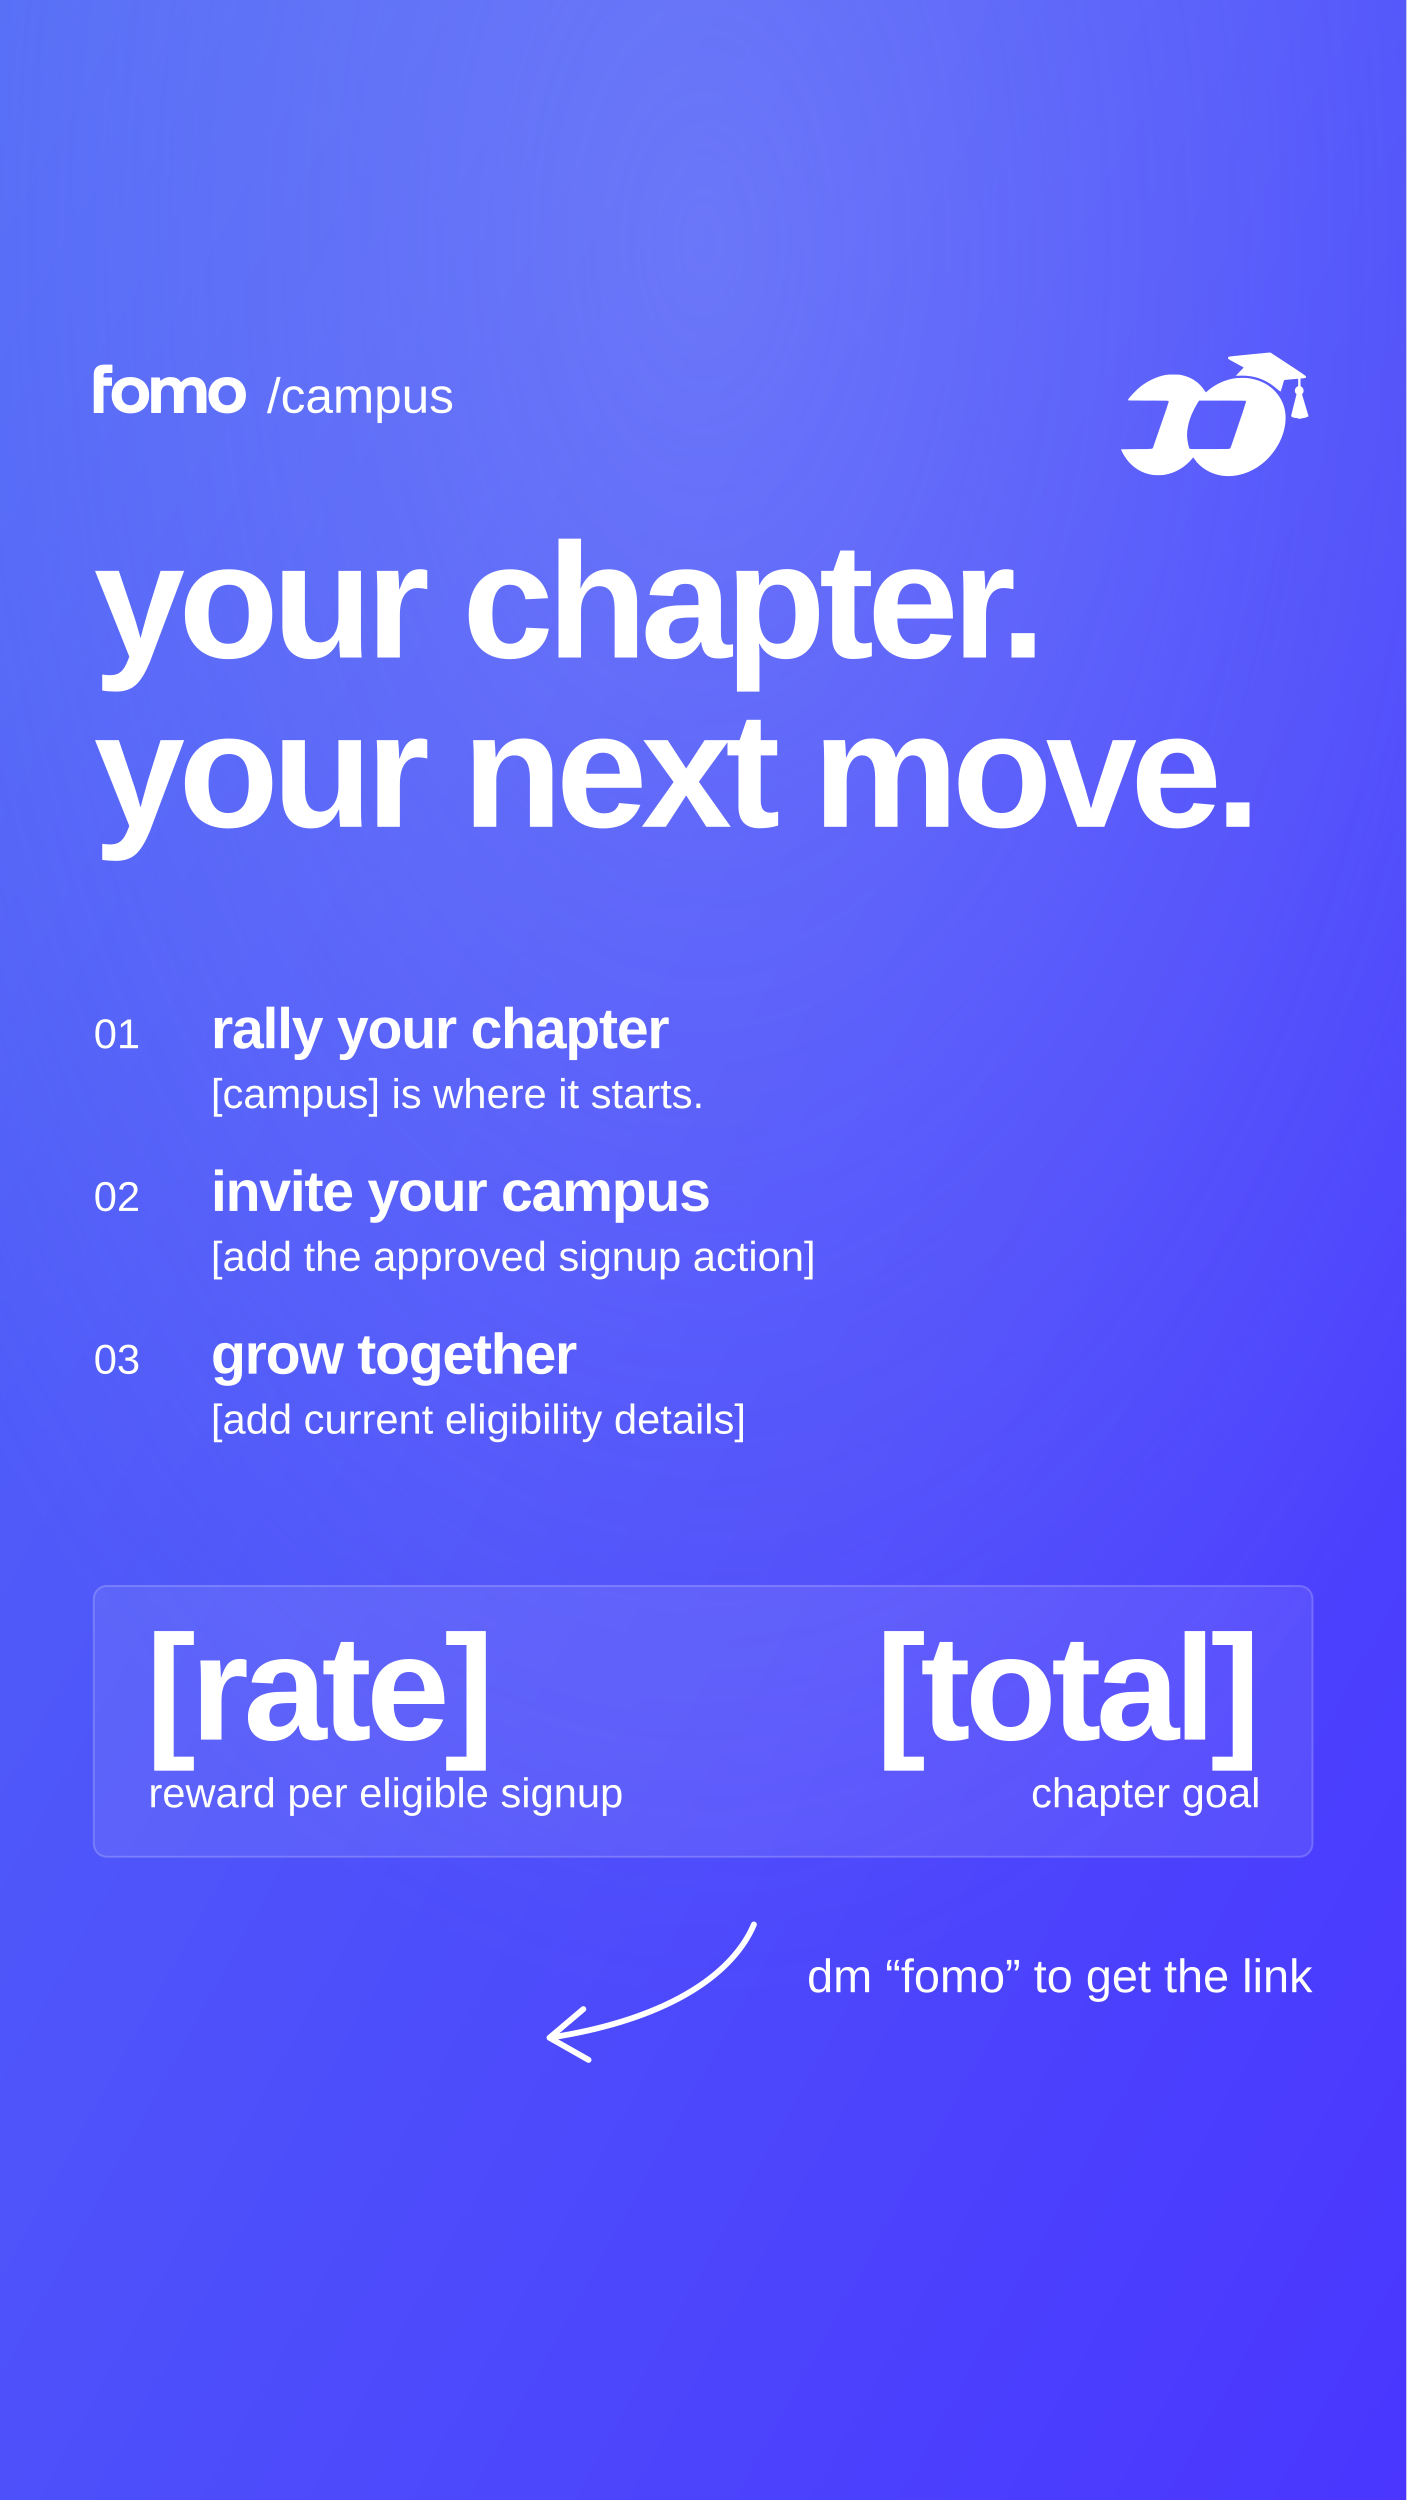
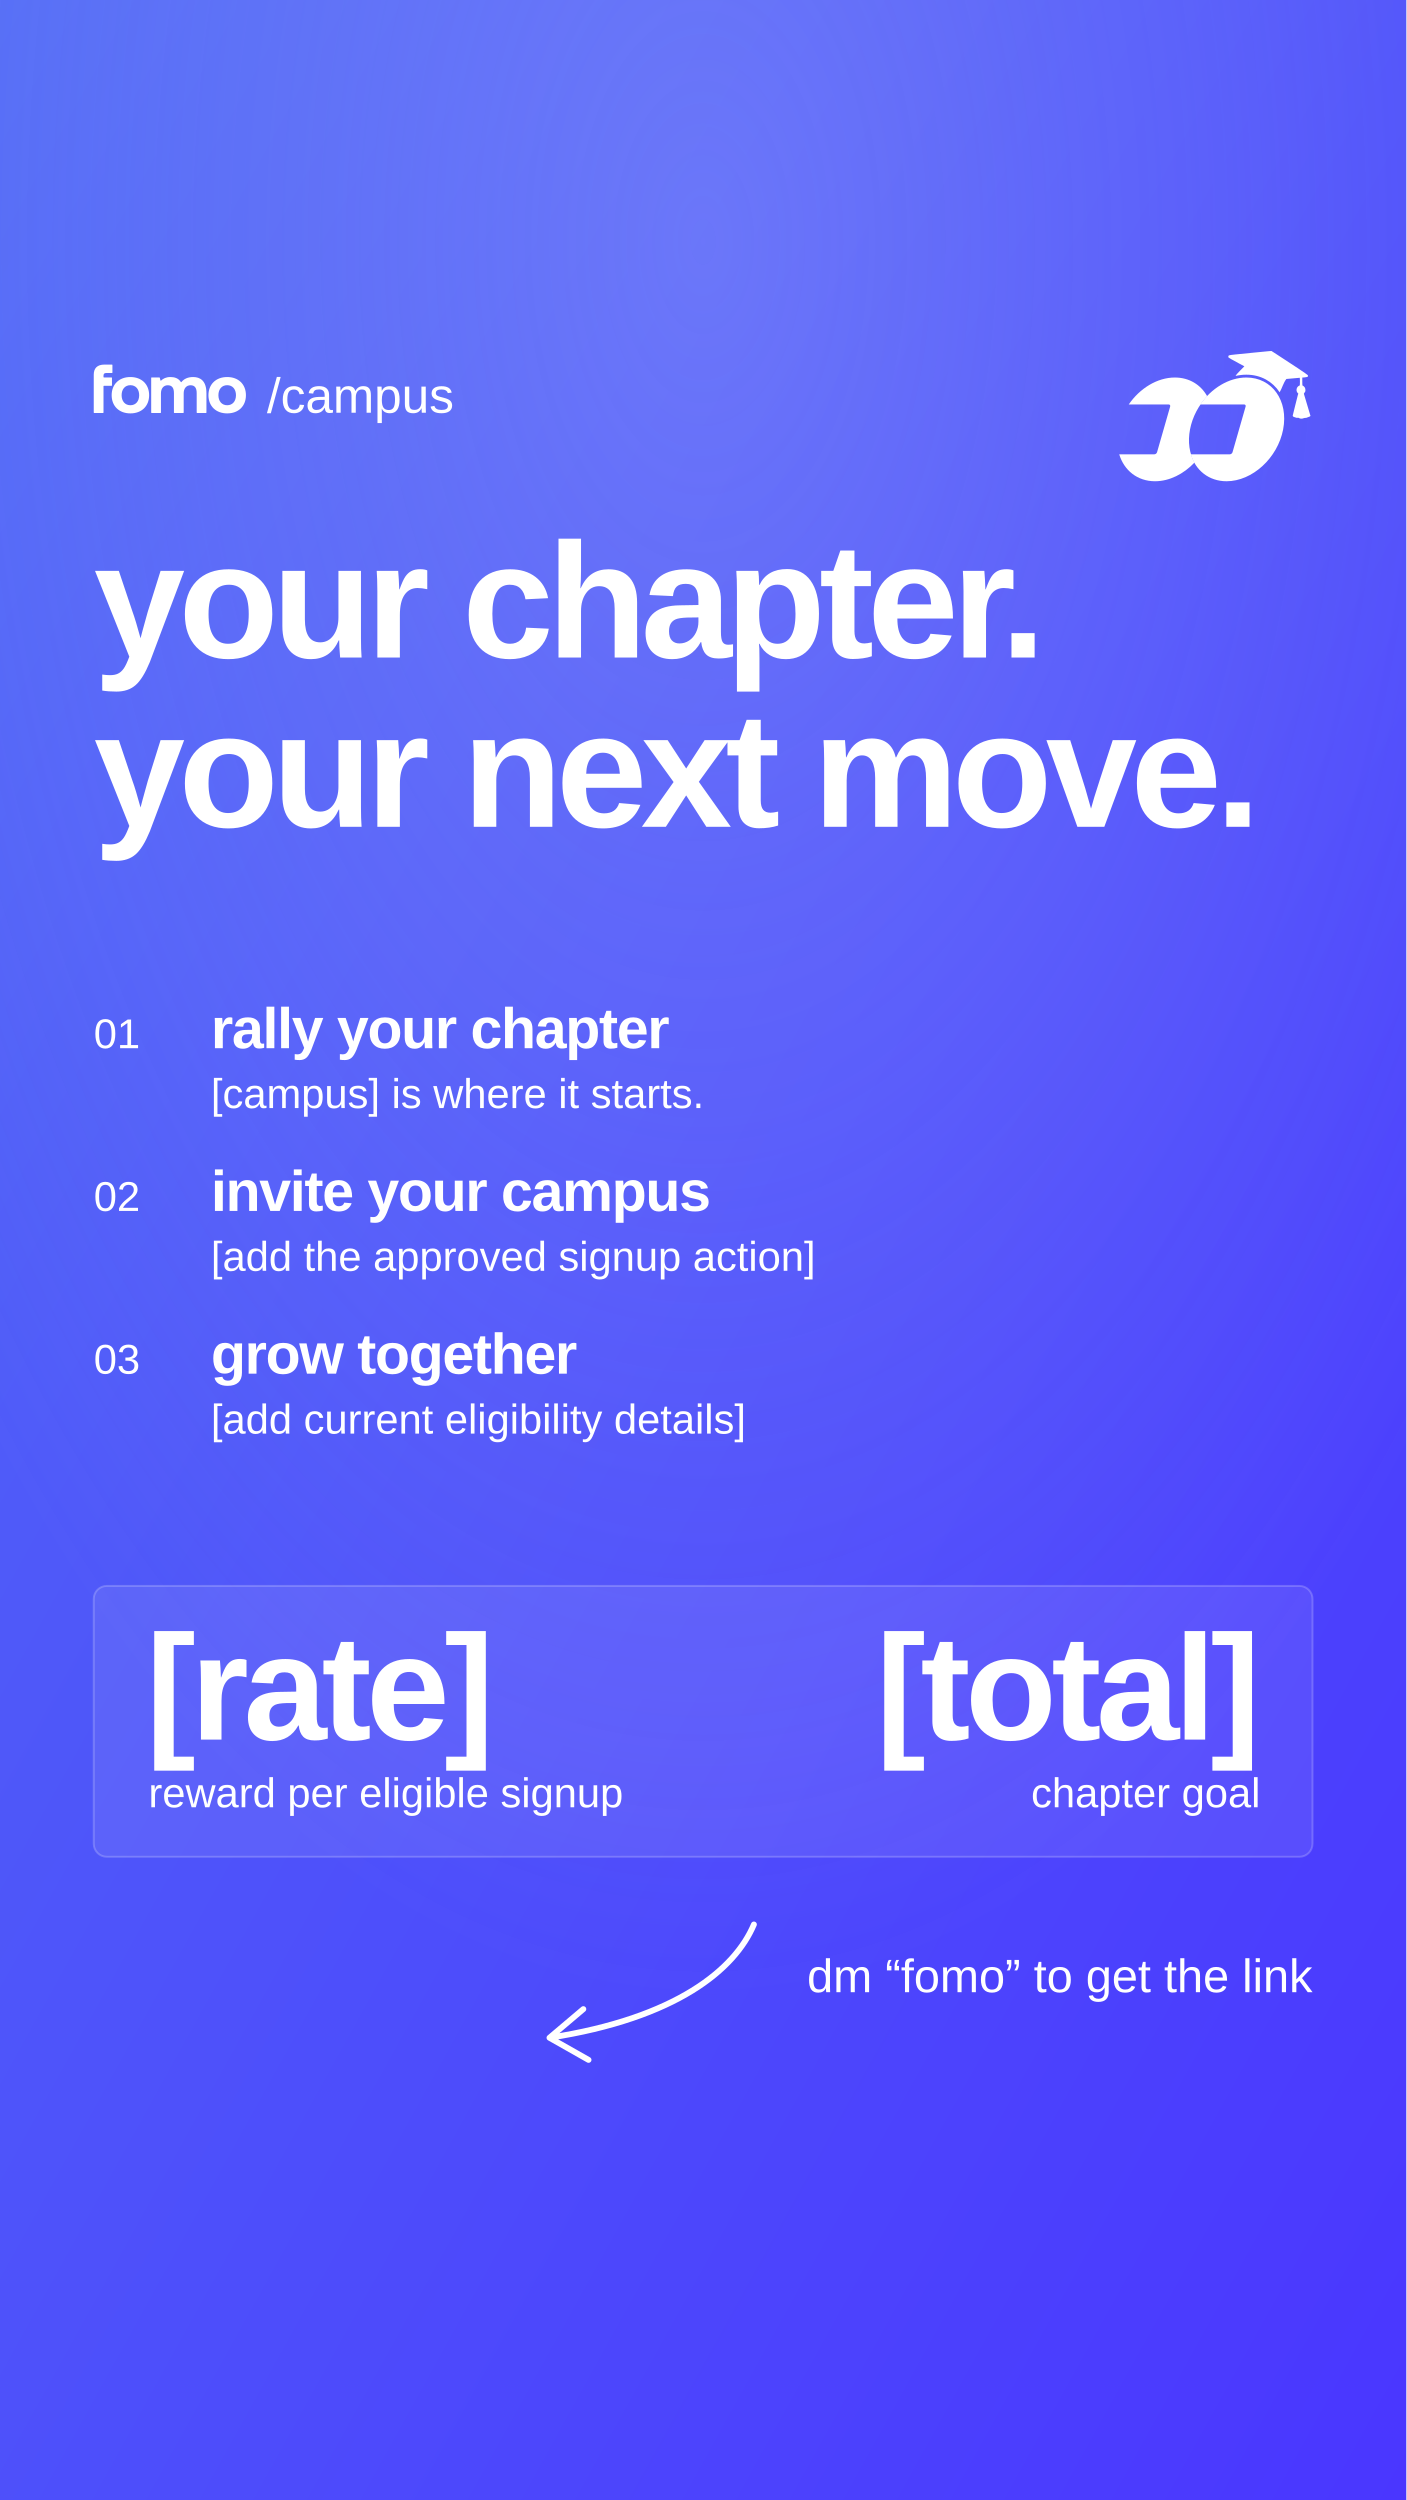
<svg xmlns="http://www.w3.org/2000/svg" xmlns:xlink="http://www.w3.org/1999/xlink" width="1080" height="1920" viewBox="0 0 1080 1920" role="img" aria-labelledby="title description">
  <defs>
    <style>text{font-family:Aeonik,Arial,sans-serif}</style>
-     <symbol id="fomo-campus-mark" viewBox="0 0 620 415">
-       <g fill="currentColor" fill-rule="evenodd" transform="translate(-240.190 -291.993) scale(0.815589)">
-         <path d="M704.000,851.489 C659.298,845.350 618.849,821.276 595.279,786.779 L590.531,779.831 L586.540,784.665 C558.138,819.063 520.232,841.118 477.500,848.109 C467.438,849.755 440.897,849.775 431.000,848.144 C390.066,841.399 356.287,820.720 330.727,786.759 C320.650,773.369 307.823,749.353 310.282,748.480 C310.952,748.242 338.147,747.924 370.715,747.774 C437.969,747.463 431.842,748.359 435.217,738.339 C436.299,735.128 440.265,723.725 444.030,713.000 C452.124,689.943 474.687,624.651 486.579,589.869 C491.210,576.322 495.000,564.542 495.000,563.691 C495.000,562.839 494.293,561.436 493.429,560.571 C492.027,559.170 483.541,559.000 415.051,559.000 C348.565,559.000 338.080,558.802 337.020,557.524 C336.010,556.307 336.975,554.517 342.549,547.274 C351.040,536.242 375.944,511.356 386.500,503.355 C415.124,481.659 446.747,466.787 479.000,459.852 C488.127,457.890 492.509,457.588 512.500,457.547 C533.032,457.505 536.614,457.749 545.881,459.824 C584.401,468.449 613.143,487.752 633.619,518.750 C636.617,523.288 639.264,527.000 639.501,527.000 C639.739,527.000 642.144,525.037 644.846,522.637 C674.311,496.467 711.276,478.895 750.500,472.411 C763.328,470.290 794.041,469.982 806.500,471.849 C856.836,479.392 895.899,501.942 921.968,538.507 C954.832,584.602 958.909,641.335 933.881,704.280 C919.198,741.207 891.383,778.611 859.500,804.302 C813.865,841.075 756.010,858.632 704.000,851.489 Z M733.852,745.500 C734.901,744.400 737.568,738.100 739.778,731.500 C741.988,724.900 748.839,704.875 755.003,687.000 C774.125,631.539 796.000,565.624 796.000,563.462 C796.000,562.328 795.460,560.860 794.800,560.200 C793.884,559.284 772.221,559.000 703.396,559.000 L613.193,559.000 L607.900,567.250 C600.996,578.011 590.163,598.929 584.528,612.379 C570.986,644.701 564.625,678.053 567.010,704.228 C568.643,722.141 573.768,744.378 576.815,746.768 C578.095,747.772 594.392,747.980 655.188,747.768 C730.463,747.505 731.982,747.461 733.852,745.500 Z M998.299,628.894 C996.539,628.385 994.824,627.524 994.489,626.982 C994.146,626.428 992.190,626.266 990.022,626.612 C987.410,627.030 985.121,626.708 982.929,625.615 C981.149,624.727 978.923,624.000 977.981,624.000 C975.197,624.000 970.787,619.991 971.523,618.130 C971.877,617.233 975.979,600.548 980.638,581.052 C985.297,561.556 989.956,543.106 990.991,540.052 L992.872,534.500 L990.500,532.000 C982.248,523.304 985.952,507.770 997.250,503.694 C998.807,503.132 999.000,501.464 999.000,488.531 C999.000,480.539 998.672,474.000 998.272,474.000 C995.946,474.000 949.957,478.091 947.317,478.533 C943.666,479.144 944.526,477.033 936.947,504.000 C934.088,514.175 931.444,522.838 931.072,523.252 C930.186,524.238 922.689,519.440 916.433,513.885 C885.904,486.771 853.740,470.988 815.991,464.599 C802.027,462.235 782.154,461.195 768.545,462.114 C761.969,462.559 756.404,462.737 756.178,462.511 C755.952,462.285 762.816,454.929 771.432,446.164 L787.096,430.229 L769.798,420.922 C739.352,404.542 727.553,397.893 726.782,396.682 C725.220,394.225 725.982,390.057 728.250,388.655 C729.634,387.800 738.967,386.442 752.500,385.127 C764.600,383.951 796.325,380.774 823.000,378.067 C849.675,375.360 875.775,372.844 881.000,372.477 L890.500,371.808 L909.000,383.723 C968.284,421.904 1027.749,461.663 1028.963,463.931 C1030.330,466.486 1029.516,469.662 1027.182,470.880 C1026.257,471.362 1021.562,472.077 1016.750,472.468 L1008.000,473.180 L1008.000,488.590 C1008.000,499.093 1008.349,504.000 1009.096,504.000 C1011.343,504.000 1016.111,508.296 1018.023,512.044 C1020.213,516.339 1020.635,523.898 1018.875,527.316 C1018.256,528.517 1016.830,530.510 1015.706,531.745 C1013.883,533.746 1013.790,534.397 1014.850,537.745 C1015.504,539.810 1021.252,559.030 1027.624,580.456 L1039.210,619.412 L1036.994,621.206 C1035.775,622.193 1033.954,623.000 1032.946,623.000 C1031.939,623.000 1029.564,623.915 1027.670,625.032 C1025.599,626.254 1022.684,627.005 1020.362,626.915 C1018.238,626.833 1014.700,627.473 1012.500,628.339 C1008.042,630.092 1003.110,630.285 998.299,628.894 Z" />
+     <symbol id="fomo-campus-mark" viewBox="8.462 10.242 96.553 66.399">
+       <g fill="currentColor">
+         <path d="M36.975 24.359C44.107 24.359 49.794 27.951 52.948 33.596C48.763 38.042 45.662 43.761 44.468 50C43.274 56.239 44.187 61.957 46.67 66.403C41.355 72.047 34.293 75.641 27.161 75.641C18.432 75.641 11.866 70.259 9.462 62.32H26.848C27.416 62.319 28.006 61.859 28.169 61.293L34.649 38.704C34.81 38.138 34.481 37.678 33.915 37.678H14.179C19.621 29.74 28.247 24.359 36.975 24.359Z" />
+         <path d="M72.329 24.359C85.078 24.359 93.216 35.837 90.506 49.999C87.797 64.16 75.265 75.641 62.515 75.641C53.786 75.641 47.22 70.259 44.816 62.32H64.154C64.722 62.319 65.313 61.859 65.476 61.293L71.954 38.704C72.116 38.138 71.788 37.678 71.221 37.678H49.532C54.974 29.74 63.6 24.359 72.329 24.359Z" />
+       </g>
+       <g fill="currentColor" fill-rule="evenodd" transform="translate(-30.72947 -36.96659) scale(0.1296604)">
+         <path d="M998.299,628.894 C996.539,628.385 994.824,627.524 994.489,626.982 C994.146,626.428 992.190,626.266 990.022,626.612 C987.410,627.030 985.121,626.708 982.929,625.615 C981.149,624.727 978.923,624.000 977.981,624.000 C975.197,624.000 970.787,619.991 971.523,618.130 C971.877,617.233 975.979,600.548 980.638,581.052 C985.297,561.556 989.956,543.106 990.991,540.052 L992.872,534.500 L990.500,532.000 C982.248,523.304 985.952,507.770 997.250,503.694 C998.807,503.132 999.000,501.464 999.000,488.531 C999.000,480.539 998.672,474.000 998.272,474.000 C995.946,474.000 949.957,478.091 947.317,478.533 C935.748,493.339 930.894,513.9 921.639,529.325 C914.891,519.031 907.019,509.67 898.139,501.427 C889.259,493.183 879.369,486.058 868.608,480.233 C857.847,474.409 846.214,469.886 833.866,466.827 C821.518,463.767 808.455,462.17 794.83,462.17 C780.958,462.17 767.158,463.824 753.624,466.942 C755.952,462.285 762.816,454.929 771.432,446.164 L787.096,430.229 L769.798,420.922 C739.352,404.542 727.553,397.893 726.782,396.682 C725.220,394.225 725.982,390.057 728.250,388.655 C729.634,387.800 738.967,386.442 752.500,385.127 C764.600,383.951 796.325,380.774 823.000,378.067 C849.675,375.360 875.775,372.844 881.000,372.477 L890.500,371.808 L909.000,383.723 C968.284,421.904 1027.749,461.663 1028.963,463.931 C1030.330,466.486 1029.516,469.662 1027.182,470.880 C1026.257,471.362 1021.562,472.077 1016.750,472.468 L1008.000,473.180 L1008.000,488.590 C1008.000,499.093 1008.349,504.000 1009.096,504.000 C1011.343,504.000 1016.111,508.296 1018.023,512.044 C1020.213,516.339 1020.635,523.898 1018.875,527.316 C1018.256,528.517 1016.830,530.510 1015.706,531.745 C1013.883,533.746 1013.790,534.397 1014.850,537.745 C1015.504,539.810 1021.252,559.030 1027.624,580.456 L1039.210,619.412 L1036.994,621.206 C1035.775,622.193 1033.954,623.000 1032.946,623.000 C1031.939,623.000 1029.564,623.915 1027.670,625.032 C1025.599,626.254 1022.684,627.005 1020.362,626.915 C1018.238,626.833 1014.700,627.473 1012.500,628.339 C1008.042,630.092 1003.110,630.285 998.299,628.894 Z" />
      </g>
    </symbol>
    <symbol id="fomo-wordmark" viewBox="0 0 352 113">
      <path d="M0.003 23.325C0.003 8.468 7.991 0 24.923 0H42.105C42.675 0 43.134 0.46 43.134 1.029V18.462C43.134 19.031 42.675 19.49 42.105 19.49H28.757C24.443 19.49 22.526 21.408 22.526 25.561V28.685C22.526 29.255 22.985 29.714 23.555 29.714H41.076C41.646 29.714 42.105 30.174 42.105 30.743V48.014C42.105 48.584 41.646 49.043 41.076 49.043H23.555C22.985 49.043 22.526 49.503 22.526 50.072V110.797C22.526 111.366 22.066 111.826 21.497 111.826H1.029C0.46 111.826 0 111.366 0 110.797V23.325H0.003Z" fill="currentColor" />
      <path d="M41.381 70.769C41.381 45.528 58.636 28.757 84.673 28.757C110.711 28.757 127.965 45.531 127.965 70.769C127.965 96.008 110.711 112.782 84.673 112.782C58.636 112.782 41.381 96.008 41.381 70.769ZM104.959 70.769C104.959 57.192 97.291 47.606 84.67 47.606C72.049 47.606 64.384 57.192 64.384 70.769C64.384 84.347 72.052 93.933 84.67 93.933C97.287 93.933 104.959 84.347 104.959 70.769Z" fill="currentColor" />
      <path d="M260.369 65.978V110.796C260.369 111.366 259.909 111.825 259.34 111.825H238.872C238.302 111.825 237.843 111.366 237.843 110.796V65.817C237.843 53.995 233.371 47.767 223.785 47.767C214.199 47.767 207.491 54.794 207.81 67.415V110.796C207.81 111.366 207.35 111.825 206.781 111.825H186.313C185.744 111.825 185.284 111.366 185.284 110.796V65.817C185.284 53.995 180.812 47.767 171.065 47.767C161.318 47.767 155.251 55.117 155.251 66.616V110.796C155.251 111.366 154.792 111.825 154.222 111.825H133.754C133.185 111.825 132.725 111.366 132.725 110.796V30.746C132.725 30.177 133.185 29.717 133.754 29.717H151.571C152.044 29.717 152.456 30.039 152.569 30.495L154.088 36.58C154.246 37.211 155.028 37.447 155.501 37.002C160.183 32.615 166.476 28.757 177.451 28.757C186.961 28.757 195.882 31.703 201.246 40.284C201.565 40.791 202.281 40.836 202.652 40.362C208.307 33.136 217.317 28.757 229.687 28.757C245.662 28.757 260.358 37.063 260.358 65.978H260.369Z" fill="currentColor" />
      <path d="M265.029 70.769C265.029 45.528 282.284 28.757 308.321 28.757C334.359 28.757 351.613 45.531 351.613 70.769C351.613 96.008 334.359 112.782 308.321 112.782C282.284 112.782 265.029 96.008 265.029 70.769ZM328.607 70.769C328.607 57.192 320.939 47.606 308.318 47.606C295.697 47.606 288.032 57.192 288.032 70.769C288.032 84.347 295.7 93.933 308.318 93.933C320.935 93.933 328.607 84.347 328.607 70.769Z" fill="currentColor" />
    </symbol>
    <linearGradient id="field" x1="0" y1="0" x2="1" y2="1">
      <stop stop-color="#516AF6" />
      <stop offset="1" stop-color="#4A36FF" />
    </linearGradient>
    <radialGradient id="glow" cx="0.5" cy="0.1" r="0.7">
      <stop stop-color="#ACB8F9" stop-opacity="0.3" />
      <stop offset="1" stop-color="#ACB8F9" stop-opacity="0" />
    </radialGradient>
  </defs>
  <g id="background">
    <rect width="1080" height="1920" fill="url(#field)" />
    <rect width="1080" height="1920" fill="url(#glow)" />
  </g>
  <g id="brand" color="#FFFFFF">
    <use href="#fomo-wordmark" xlink:href="#fomo-wordmark" x="72" y="280" width="117" height="37.560" />
    <text x="205" y="317" font-size="38" fill="#FFFFFF" font-weight="500">/campus</text>
-     <use href="#fomo-campus-mark" xlink:href="#fomo-campus-mark" x="858" y="268" width="150" height="100.403" />
+     <use href="#fomo-campus-mark" xlink:href="#fomo-campus-mark" x="858" y="268" width="150" height="103.154" />
  </g>
  <g id="editable-invitation-headline">
    <text x="72" y="505" font-size="126" fill="#FFFFFF" font-weight="700" letter-spacing="-5">your chapter.</text>
    <text x="72" y="635" font-size="126" fill="#FFFFFF" font-weight="700" letter-spacing="-5">your next move.</text>
  </g>
  <g id="editable-three-steps">
    <g id="step-1">
      <text x="72" y="805" font-size="32" fill="#FFFFFF" font-weight="500">01</text>
      <text x="162" y="805" font-size="44" fill="#FFFFFF" font-weight="700" letter-spacing="-1">rally your chapter</text>
      <text x="162" y="851" font-size="32" fill="#FFFFFF" font-weight="400">[campus] is where it starts.</text>
    </g>
    <g id="step-2">
      <text x="72" y="930" font-size="32" fill="#FFFFFF" font-weight="500">02</text>
      <text x="162" y="930" font-size="44" fill="#FFFFFF" font-weight="700" letter-spacing="-1">invite your campus</text>
      <text x="162" y="976" font-size="32" fill="#FFFFFF" font-weight="400">[add the approved signup action]</text>
    </g>
    <g id="step-3">
      <text x="72" y="1055" font-size="32" fill="#FFFFFF" font-weight="500">03</text>
      <text x="162" y="1055" font-size="44" fill="#FFFFFF" font-weight="700" letter-spacing="-1">grow together</text>
      <text x="162" y="1101" font-size="32" fill="#FFFFFF" font-weight="400">[add current eligibility details]</text>
    </g>
  </g>
  <g id="editable-approved-offer">
    <rect id="reward-panel" x="72" y="1218" width="936" height="208" rx="10" fill="#FFFFFF" fill-opacity="0.08" stroke="#FFFFFF" stroke-opacity=".2" stroke-width="1.5" />
    <text x="112" y="1336" font-size="115" fill="#FFFFFF" font-weight="700" letter-spacing="-4">[rate]</text>
    <text x="968" y="1336" font-size="115" fill="#FFFFFF" font-weight="700" text-anchor="end" letter-spacing="-4">[total]</text>
    <text x="114" y="1388" font-size="32" fill="#FFFFFF" font-weight="400">reward per eligible signup</text>
    <text x="968" y="1388" font-size="32" fill="#FFFFFF" font-weight="400" text-anchor="end">chapter goal</text>
  </g>
  <g id="editable-call-to-action">
    <text x="1008" y="1530" font-size="36" fill="#FFFFFF" font-weight="500" text-anchor="end">dm “fomo” to get the link</text>
    <path id="cta-arrow" d="M157 0C142.5 34.5 97.5 72 0 87M26 65L0 87L30 104" transform="translate(422 1478)" fill="none" stroke="#FFFFFF" stroke-width="4.5" stroke-linecap="round" stroke-linejoin="round" />
  </g>
</svg>
